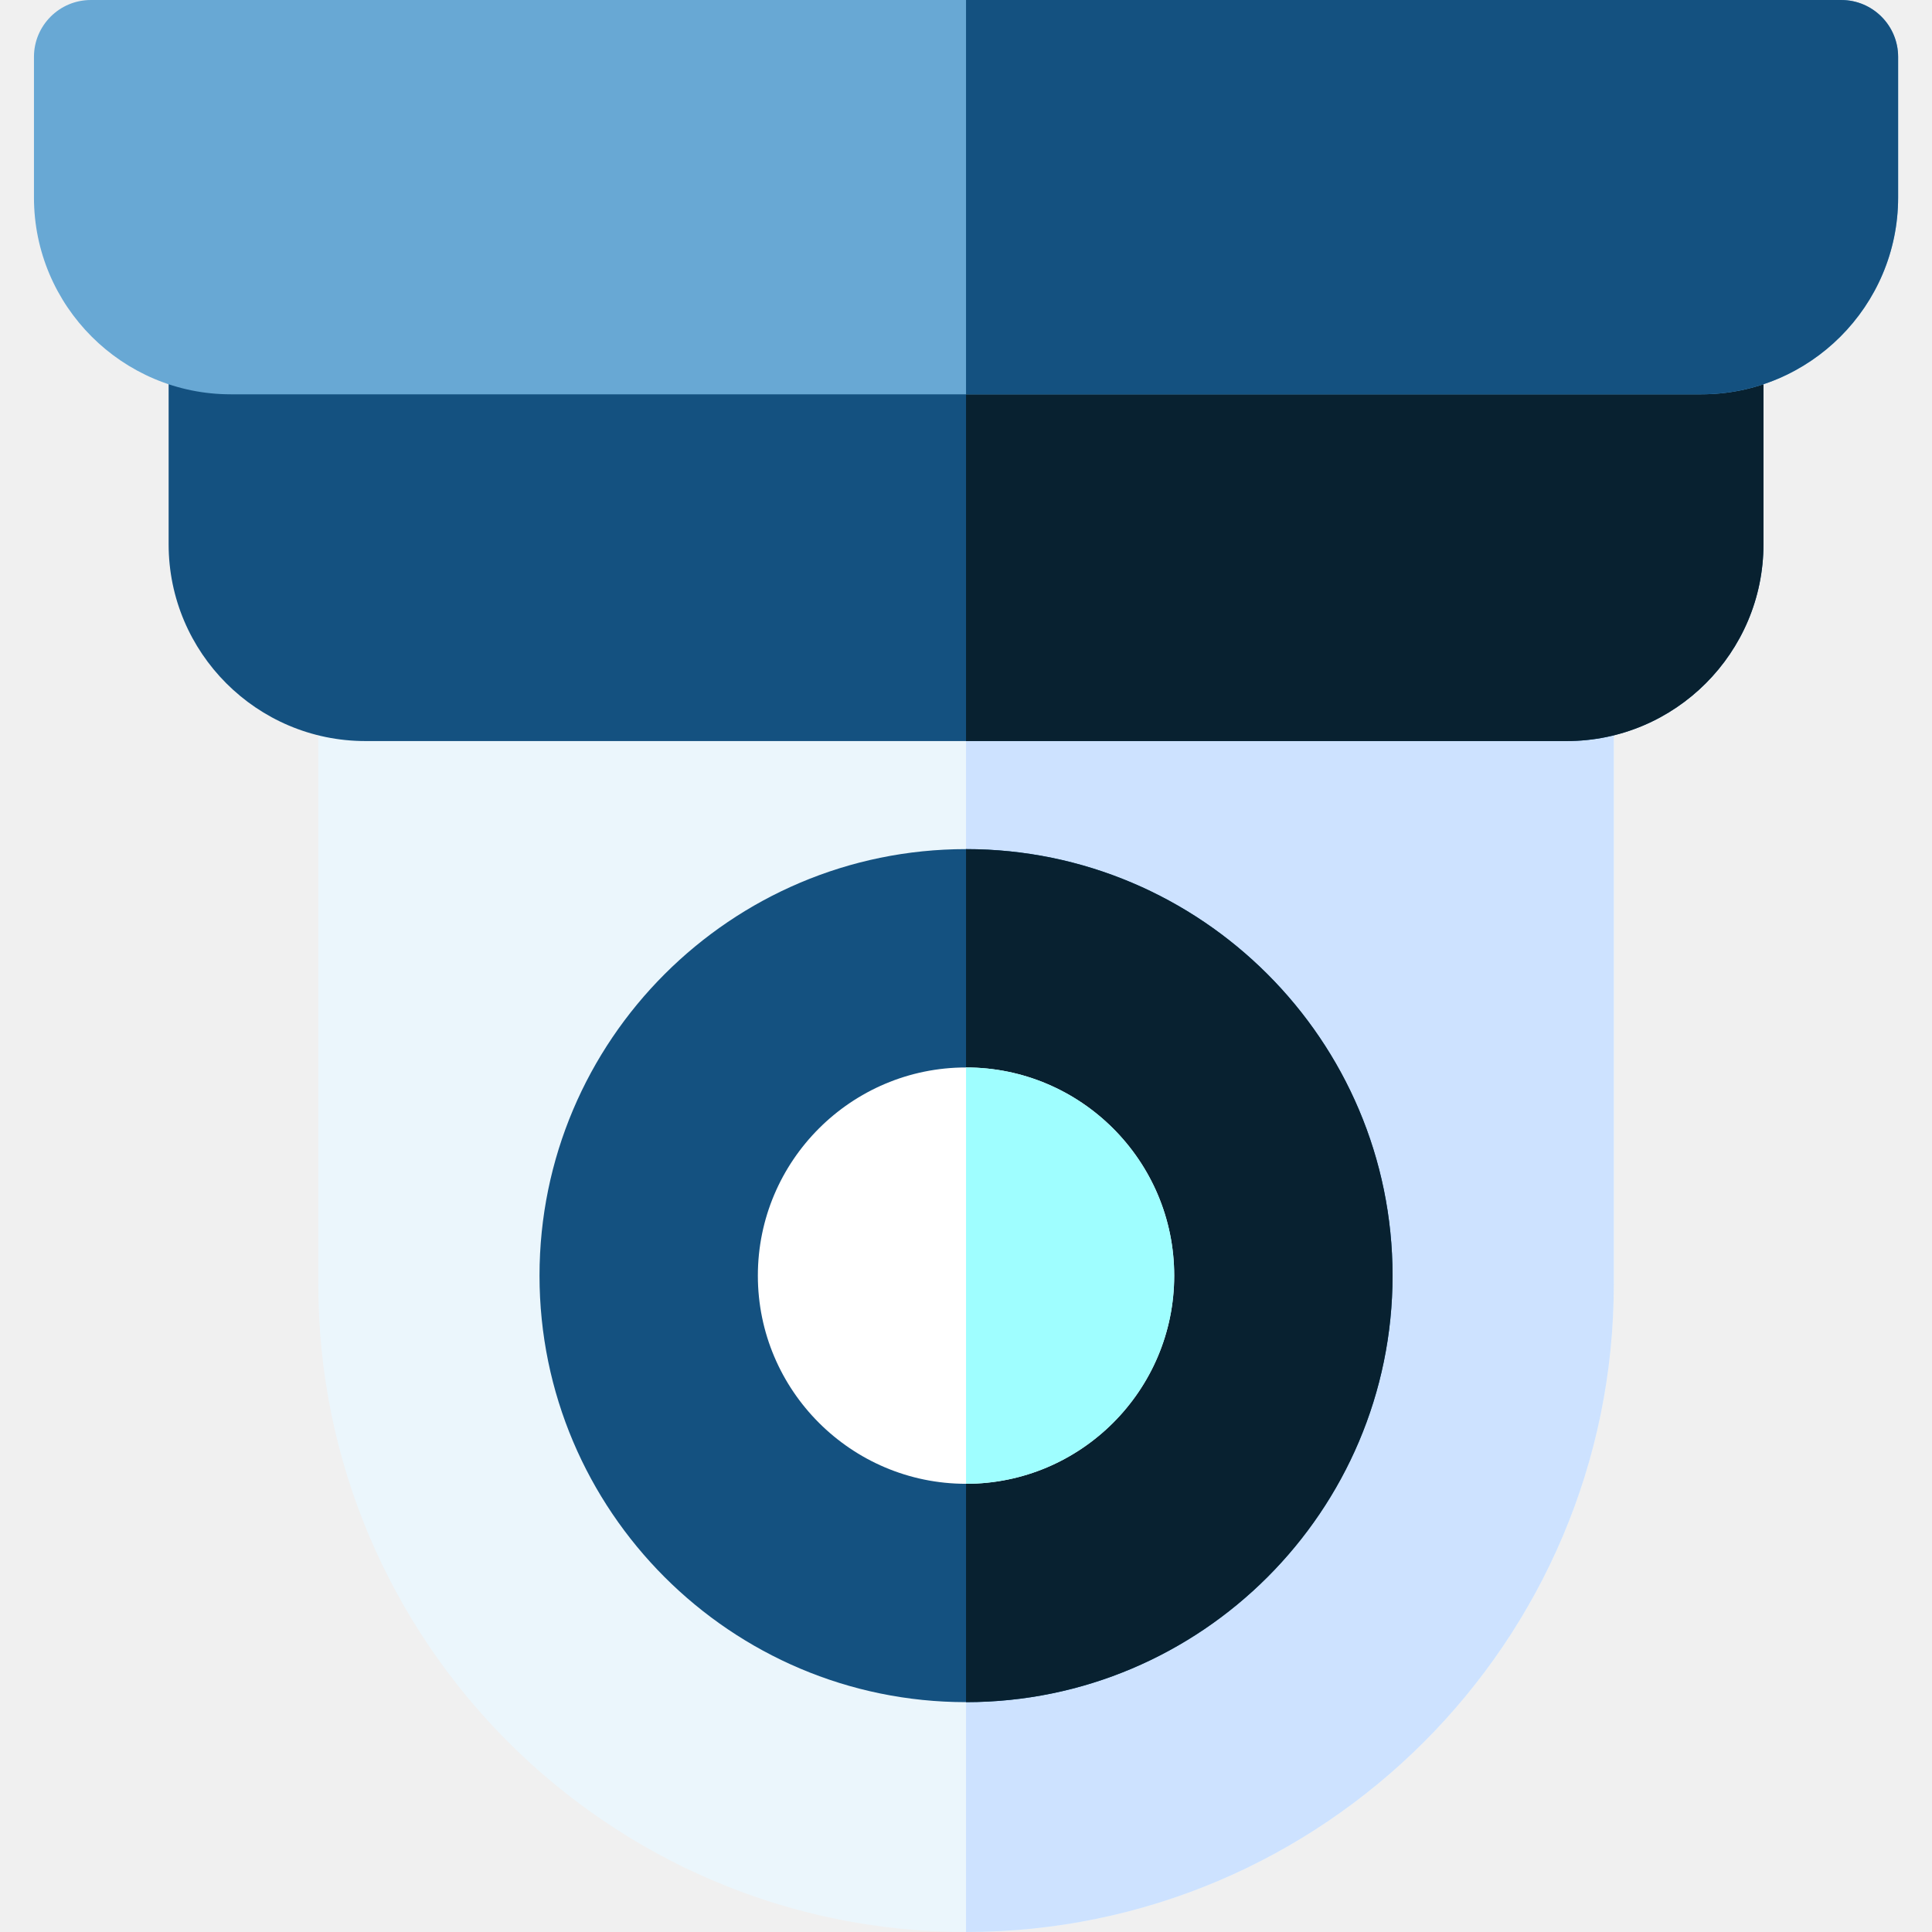
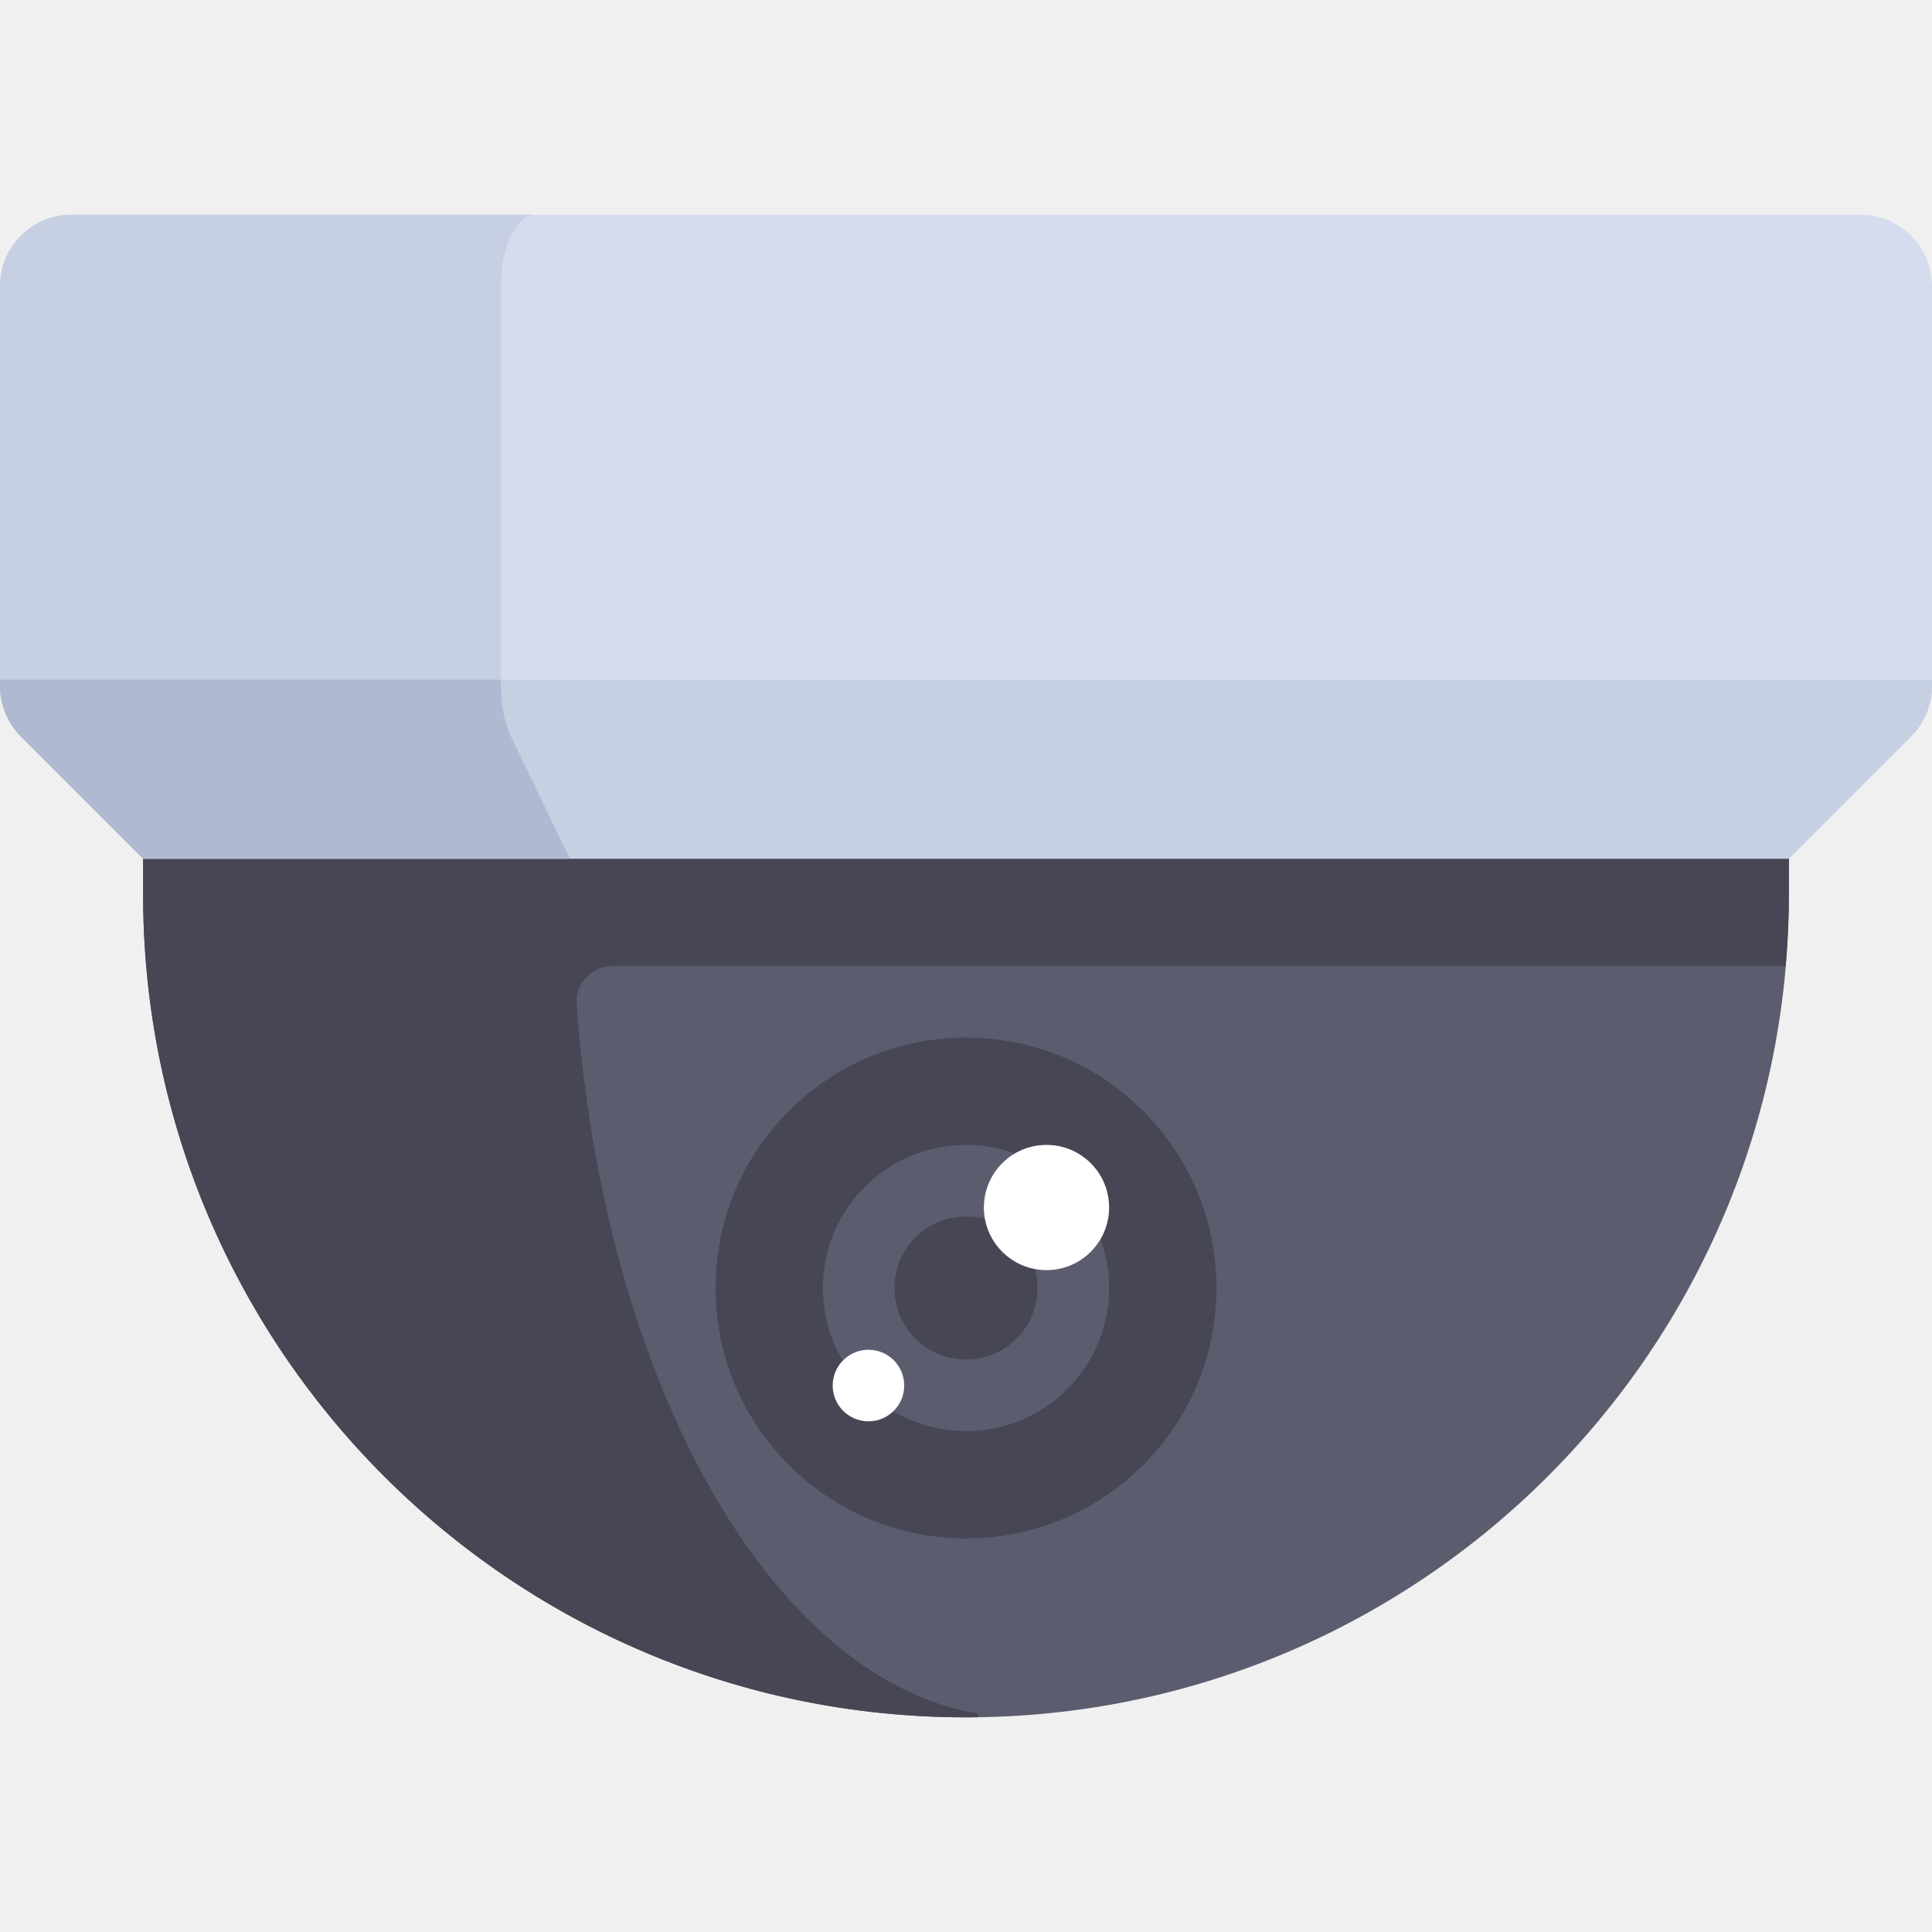
- <svg xmlns="http://www.w3.org/2000/svg" height="512pt" viewBox="-9 0 512 512" width="512pt">
-   <path d="m247.012 512c-94.652 0-171.656-77.004-171.656-171.656v-159.031c0-8.324 6.746-15.074 15.07-15.074h313.172c8.324 0 15.074 6.75 15.074 15.074v159.031c0 94.652-77.008 171.656-171.66 171.656zm0 0" fill="#ebf6fc" />
-   <path d="m403.598 166.238h-156.59v345.762h.004c94.652 0 171.66-77.004 171.66-171.656v-159.031c0-8.324-6.75-15.074-15.074-15.074zm0 0" fill="#cde2ff" />
-   <path d="m247.008 451.086c-62.324 0-113.031-50.707-113.031-113.031 0-62.328 50.707-113.031 113.031-113.031 62.324 0 113.031 50.703 113.031 113.031 0 62.324-50.707 113.031-113.031 113.031zm0 0" fill="#145180" />
-   <path d="m247.008 225.023v226.062c62.324 0 113.031-50.707 113.031-113.031 0-62.328-50.707-113.031-113.031-113.031zm0 0" fill="#082130" />
-   <path d="m247.008 393.223c-30.422 0-55.168-24.75-55.168-55.168 0-30.422 24.746-55.168 55.168-55.168 30.418 0 55.168 24.746 55.168 55.168 0 30.418-24.75 55.168-55.168 55.168zm0 0" fill="#fff" />
-   <path d="m247.008 282.887v110.336c30.418 0 55.168-24.75 55.168-55.172 0-30.418-24.75-55.164-55.168-55.164zm0 0" fill="#9ffeff" />
-   <path d="m406.184 196.387h-318.344c-28.758 0-52.152-23.395-52.152-52.152v-54.812c0-8.324 6.75-15.074 15.074-15.074h392.5c8.324 0 15.074 6.75 15.074 15.074v54.812c0 28.758-23.395 52.152-52.152 52.152zm0 0" fill="#145180" />
-   <path d="m443.262 74.348h-196.254v122.039h159.176c28.758 0 52.152-23.395 52.152-52.152v-54.812c0-8.324-6.75-15.074-15.074-15.074zm0 0" fill="#082130" />
-   <path d="m441.875 104.496h-389.727c-28.754 0-52.148-23.395-52.148-52.148v-37.273c0-8.324 6.75-15.074 15.074-15.074h463.875c8.324 0 15.074 6.75 15.074 15.074v37.273c0 28.754-23.395 52.148-52.148 52.148zm0 0" fill="#68a8d4" />
-   <path d="m478.949 0h-231.941v104.496h194.867c28.754 0 52.148-23.395 52.148-52.148v-37.273c0-8.324-6.75-15.074-15.074-15.074zm0 0" fill="#145180" />
+ <svg xmlns="http://www.w3.org/2000/svg" version="1.1" id="Layer_1" x="0px" y="0px" viewBox="0 0 512 512" style="enable-background:new 0 0 512 512;" xml:space="preserve">
+   <path style="fill:#5B5D6E;" d="M37.926,208.592v28.444c0,120.439,97.634,218.074,218.074,218.074s218.074-97.636,218.074-218.074  v-28.444H37.926z" />
+   <circle style="fill:#464655;" cx="256" cy="341.333" r="66.37" />
+   <circle style="fill:#5B5D6E;" cx="256" cy="341.333" r="37.926" />
+   <circle style="fill:#464655;" cx="256" cy="341.333" r="18.963" />
+   <g>
+     <circle style="fill:#FFFFFF;" cx="277.333" cy="320" r="16.593" />
+     <circle style="fill:#FFFFFF;" cx="230.151" cy="367.182" r="9.481" />
+   </g>
+   <path style="fill:#464655;" d="M37.926,208.592v28.444c0,121.476,99.323,219.753,221.191,218.053  c0.226-2.068-0.123,1.121,0.104-0.948c-55.054-9.329-99.155-87.945-106.407-188.032c-0.396-5.46,4.03-10.11,9.504-10.11h310.884  c0.539-6.254,0.872-12.568,0.872-18.963v-28.444L37.926,208.592L37.926,208.592z" />
+   <path style="fill:#D5DCED;" d="M493.037,56.889H18.963C8.491,56.889,0,65.378,0,75.852v105.922c0,5.029,1.998,9.852,5.555,13.408  l32.371,32.373h436.148l32.371-32.372c3.557-3.556,5.555-8.379,5.555-13.408V75.852C512,65.378,503.509,56.889,493.037,56.889z" />
+   <g>
+     <path style="fill:#C7CFE2;" d="M0,180.148v1.627c0,5.029,1.998,9.852,5.555,13.408l32.371,32.372h436.148l32.371-32.372   c3.557-3.556,5.555-8.379,5.555-13.408v-1.627H0z" />
+     <path style="fill:#C7CFE2;" d="M132.741,181.774V75.852c0-10.473,4.088-18.963,9.131-18.963H18.963C8.491,56.889,0,65.378,0,75.852   v105.922c0,5.029,1.998,9.852,5.555,13.408l32.371,32.373h113.075l-15.586-32.372C133.702,191.626,132.741,186.803,132.741,181.774   z" />
+   </g>
+   <path style="fill:#AFB9D2;" d="M0,180.148v1.627c0,5.029,1.998,9.852,5.555,13.408l32.371,32.372h113.075l-15.586-32.372  c-1.713-3.556-2.674-8.379-2.674-13.408v-1.627H0z" />
+   <g>
+ </g>
+   <g>
+ </g>
+   <g>
+ </g>
+   <g>
+ </g>
+   <g>
+ </g>
+   <g>
+ </g>
+   <g>
+ </g>
+   <g>
+ </g>
+   <g>
+ </g>
+   <g>
+ </g>
+   <g>
+ </g>
+   <g>
+ </g>
+   <g>
+ </g>
+   <g>
+ </g>
+   <g>
+ </g>
</svg>
